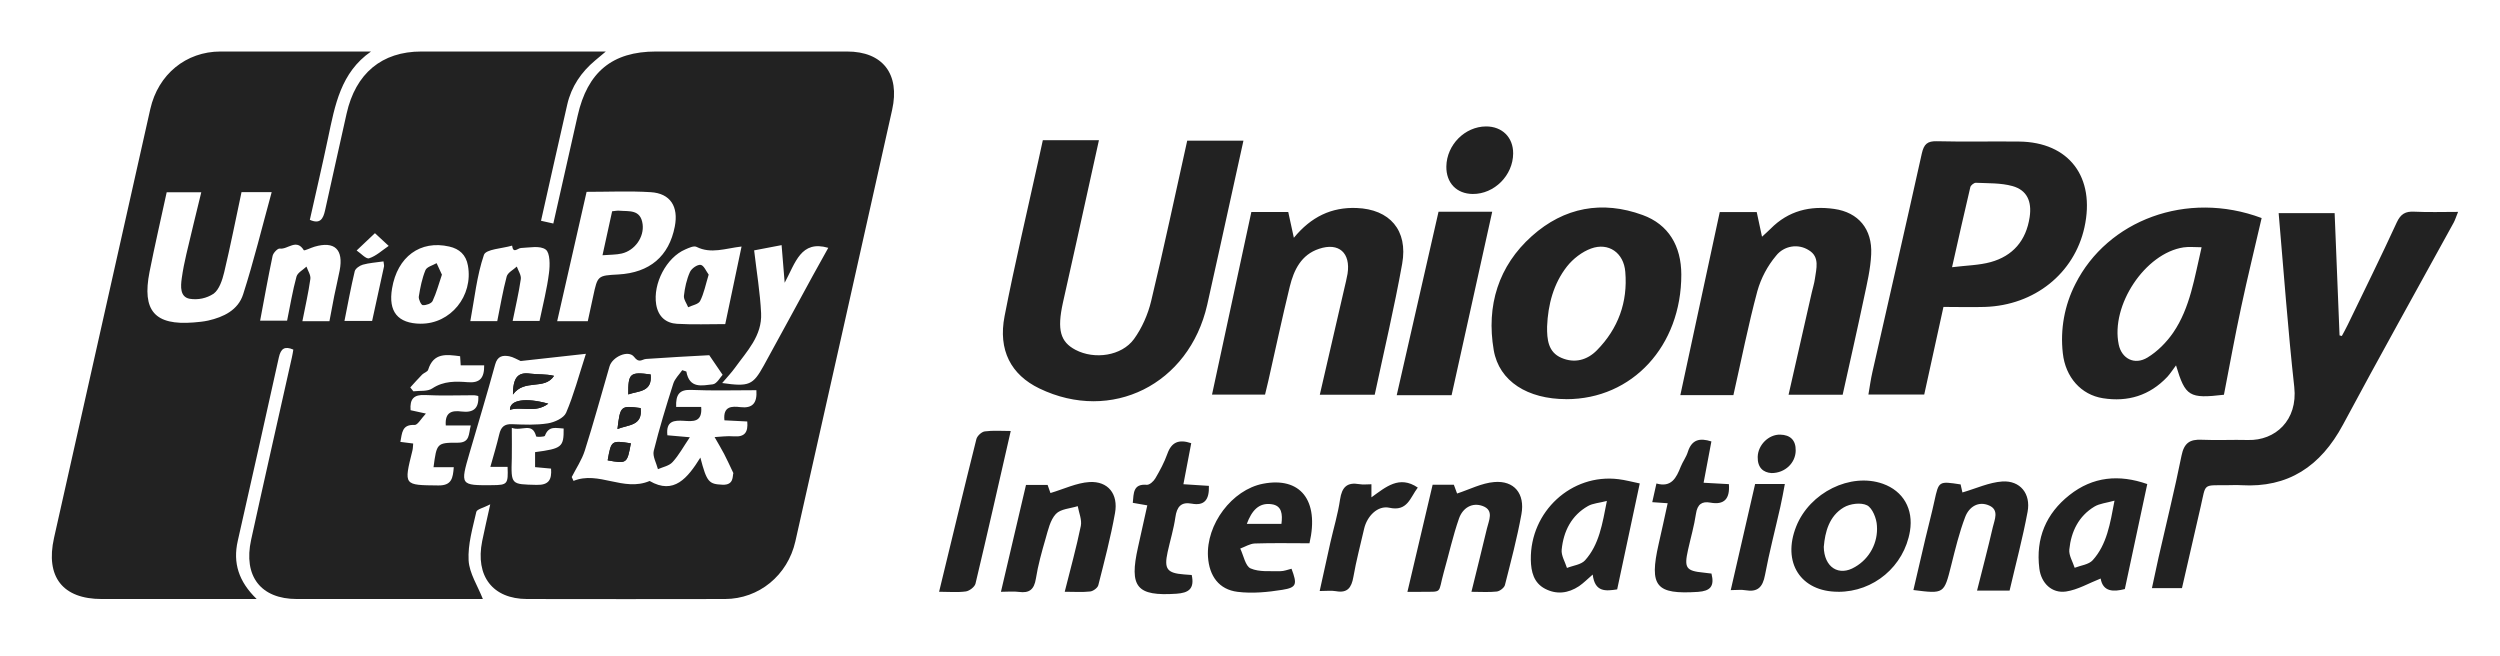
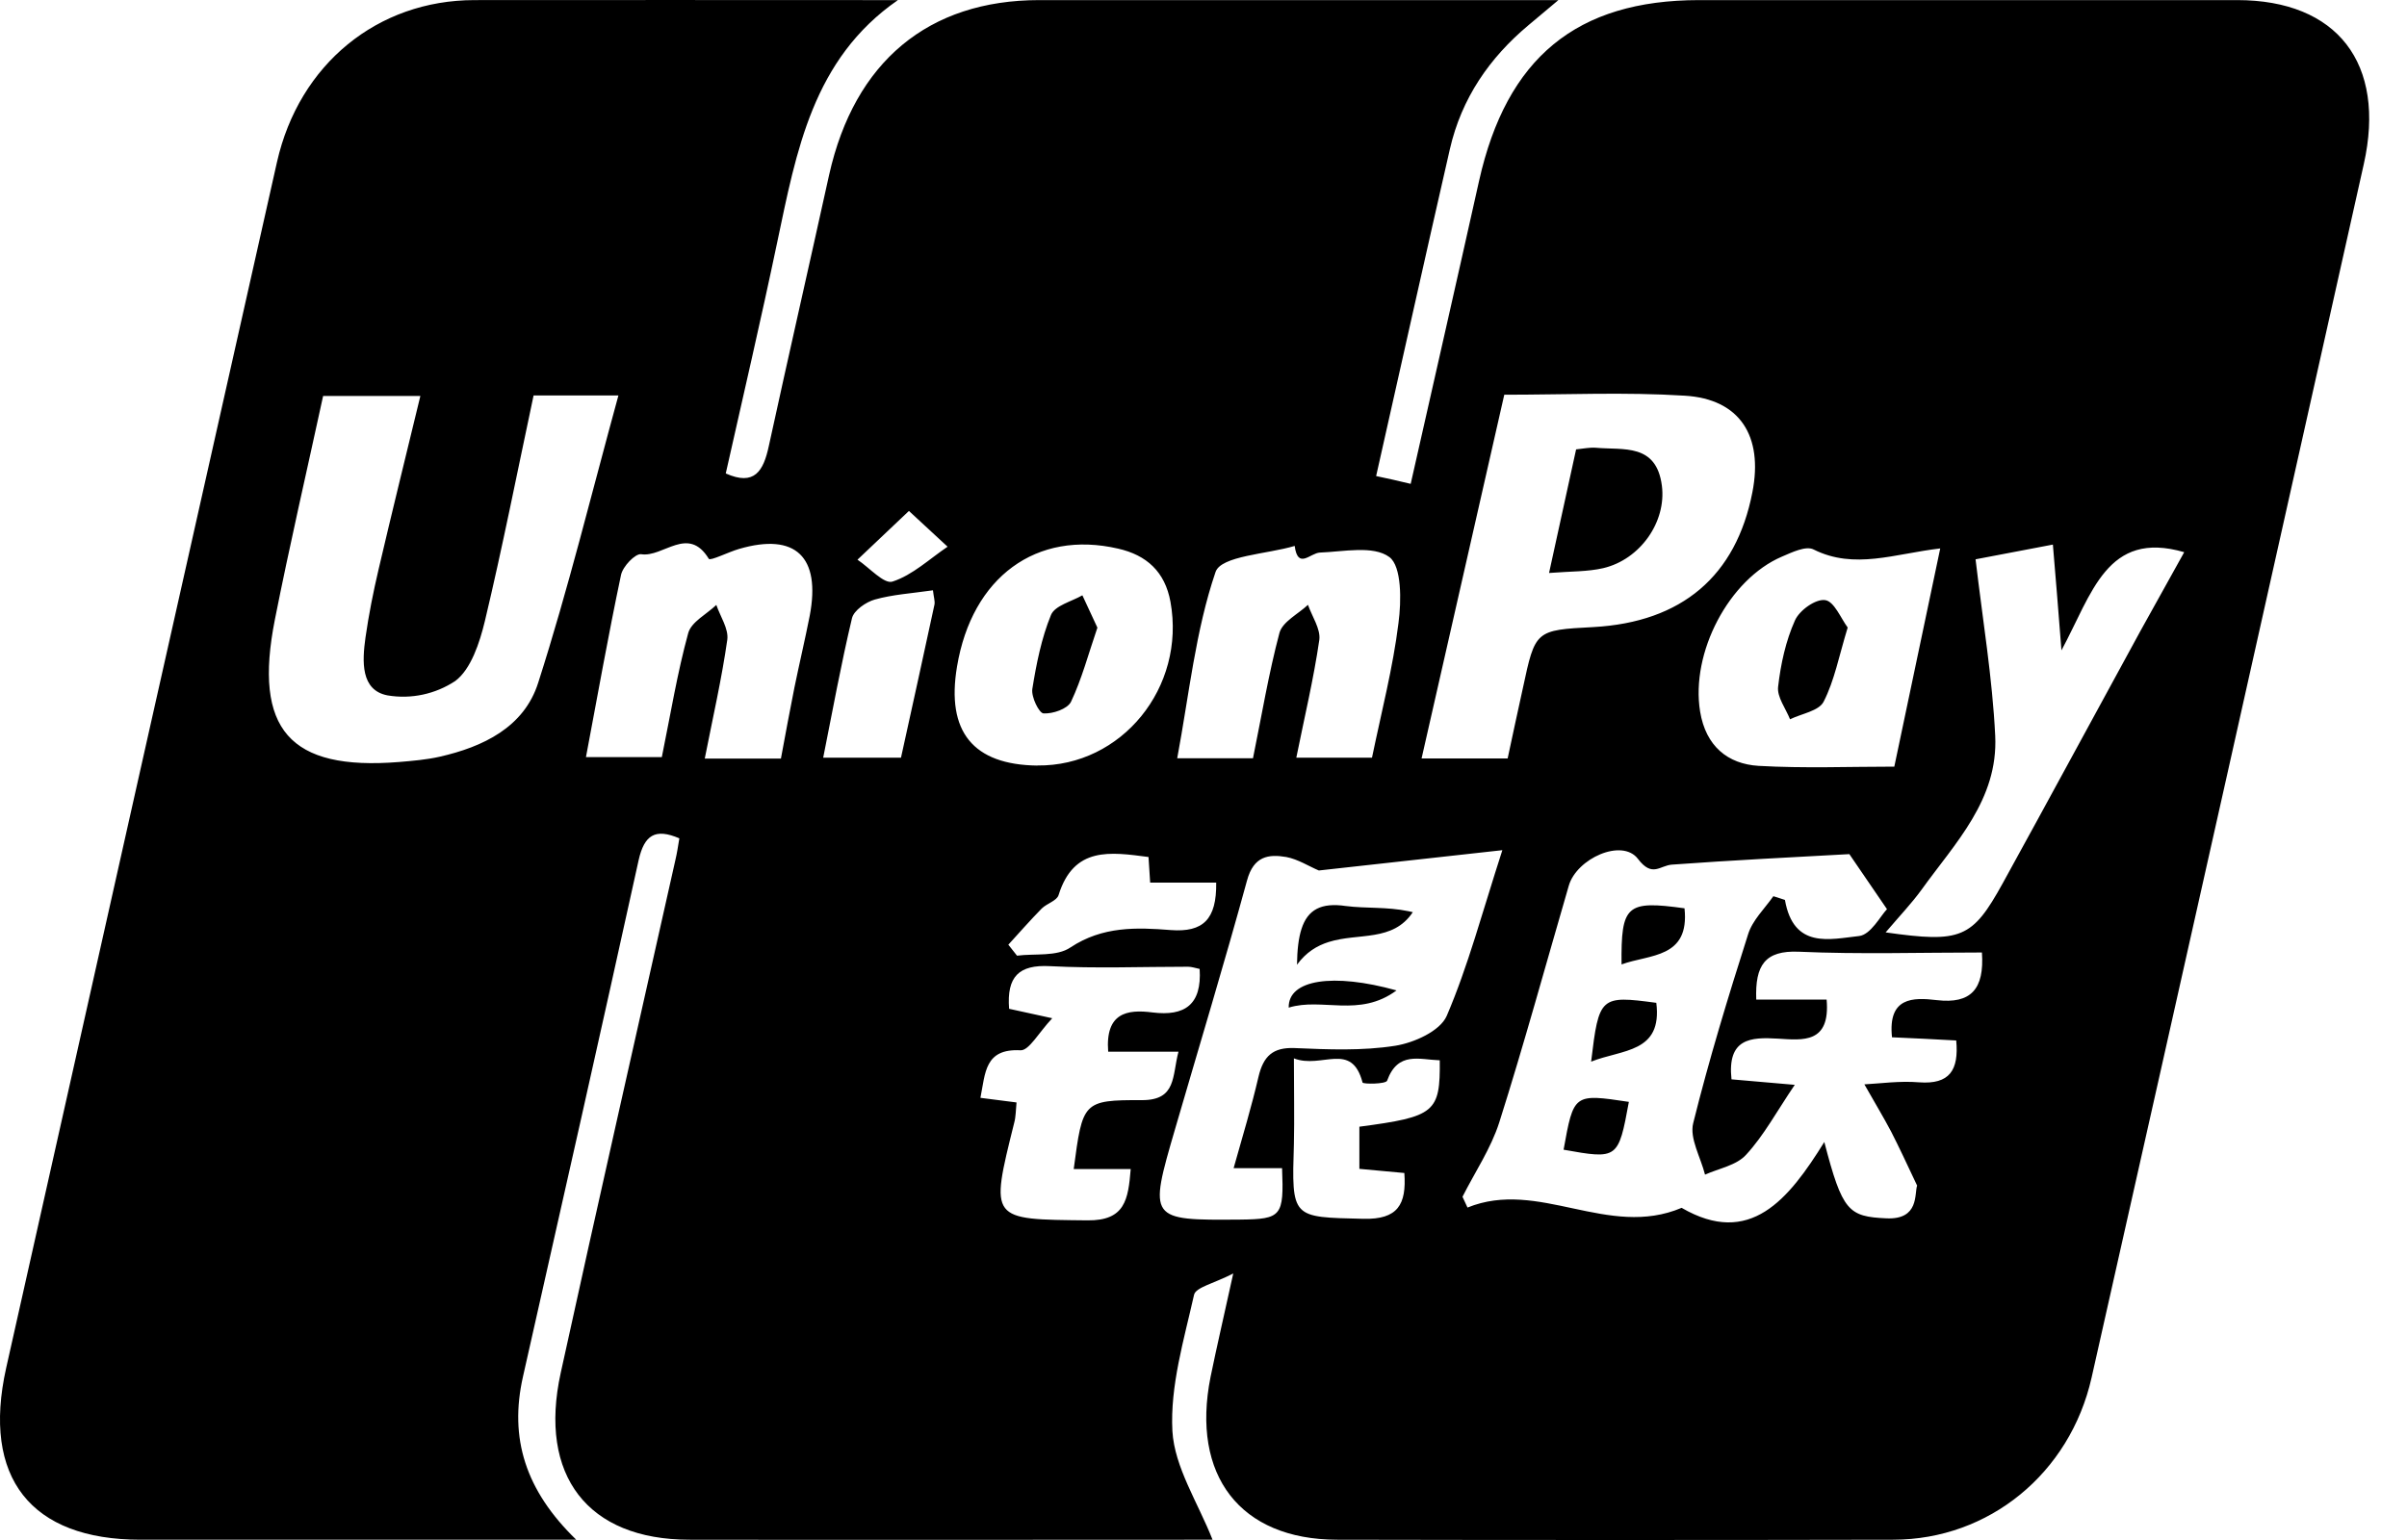
- <svg xmlns="http://www.w3.org/2000/svg" width="61" height="16">
-   <g fill="#222" fill-rule="evenodd">
-     <path d="M9.053 1.257c-.74.512-.88 1.313-1.047 2.103-.14.666-.295 1.33-.446 2.004.249.111.326-.02.373-.237.171-.786.351-1.57.524-2.355.219-.98.859-1.515 1.823-1.515h4.502l-.26.218c-.338.283-.58.634-.681 1.075-.215.937-.423 1.874-.64 2.837.096.02.186.04.3.067.2-.888.399-1.758.593-2.628.239-1.068.846-1.569 1.91-1.569h4.666c.867 0 1.294.548 1.098 1.424-.784 3.51-1.57 7.02-2.361 10.528-.188.832-.891 1.405-1.718 1.407-1.61.003-3.22.003-4.829 0-.838-.002-1.266-.558-1.095-1.412.053-.261.114-.521.197-.898-.166.086-.325.119-.34.184-.088.39-.209.793-.188 1.183.018.315.221.62.348.943h-.23c-1.437 0-2.873.002-4.31 0-.878-.001-1.31-.556-1.114-1.448.325-1.484.663-2.965.994-4.447.015-.062.024-.126.035-.191-.21-.09-.304-.028-.353.19-.329 1.495-.666 2.987-1.003 4.48-.121.535.021.988.462 1.416H2.482c-.951 0-1.376-.539-1.164-1.49C2.1 9.637 2.883 6.15 3.667 2.662c.192-.85.873-1.404 1.712-1.405 1.133-.002 2.267 0 3.401 0h.274zm7.593 7.775c.034.01.067.022.101.033.075.428.39.34.643.313.101-.011.186-.176.242-.233l-.326-.478c-.486.027-1.012.053-1.538.091-.106.007-.171.115-.296-.05-.138-.18-.531-.003-.6.233-.199.685-.387 1.374-.603 2.054-.072.227-.21.43-.319.645l.044.094c.617-.252 1.218.273 1.857.002.592.344.927-.071 1.238-.571.157.603.209.647.538.662.288.014.242-.216.267-.284-.097-.205-.159-.338-.226-.468-.064-.122-.135-.24-.232-.41.134-.007.306-.032.476-.018.262.019.345-.104.321-.363-.192-.01-.373-.02-.557-.028-.037-.348.18-.347.389-.322.293.034.413-.093.391-.413-.534 0-1.062.016-1.589-.007-.294-.013-.38.117-.369.415h.611c.033.384-.207.352-.423.339-.235-.014-.441-.003-.402.353l.548.048c-.156.23-.267.438-.421.605-.083.094-.236.12-.357.174-.038-.149-.135-.315-.103-.446.137-.551.303-1.096.476-1.638.038-.123.144-.223.22-.332zM5.893 4.688c-.143.67-.27 1.317-.423 1.957-.045.187-.12.418-.256.52a.822.822 0 0 1-.587.125c-.236-.044-.221-.297-.192-.502.028-.199.067-.396.113-.591.116-.498.239-.993.363-1.505h-.844c-.142.655-.29 1.296-.418 1.94-.189.954.128 1.312 1.076 1.236.119-.01.238-.02.354-.046.374-.085.731-.254.854-.642.26-.81.462-1.64.696-2.492h-.736zm8.42-.007l-.718 3.156h.747c.046-.218.089-.414.132-.61.108-.503.108-.503.613-.53.766-.043 1.237-.443 1.378-1.17.095-.486-.108-.809-.587-.838-.514-.032-1.033-.008-1.565-.008zm-2.348 6.71c.08-.284.156-.536.216-.791.042-.181.125-.258.313-.25.291.012.587.025.873-.02.162-.026.389-.127.446-.259.186-.432.307-.894.483-1.438l-1.592.176c-.084-.035-.18-.098-.282-.117-.154-.026-.283-.009-.341.204-.197.721-.414 1.435-.623 2.153-.231.793-.23.796.564.789.359-.004.38-.028.363-.446h-.42zm5.655-2.045c.657.094.752.052 1.016-.426.401-.728.796-1.46 1.194-2.189l.38-.684c-.671-.195-.799.362-1.064.852-.029-.362-.05-.626-.075-.918l-.67.128c.062.534.146 1.031.17 1.532.027.554-.348.93-.64 1.336-.084.116-.183.22-.31.369zm.474-3.331c-.396.046-.744.186-1.098.009-.067-.034-.187.024-.275.062-.46.196-.793.834-.71 1.344.05.3.24.455.508.471.393.023.788.007 1.177.007l.398-1.893zM8.038 7.838c.042-.224.078-.42.117-.616.043-.208.092-.415.133-.623.098-.512-.123-.723-.612-.58-.093.027-.25.106-.263.086-.18-.295-.395-.01-.587-.04-.051-.007-.16.106-.175.18-.11.522-.204 1.049-.304 1.58h.658c.077-.377.135-.731.229-1.075.027-.098.16-.164.244-.245.034.1.108.207.095.301-.048.34-.125.675-.195 1.032h.66zm4.095-.003c.076-.373.136-.736.23-1.088.027-.098.162-.163.247-.243.036.102.11.209.098.303-.049.34-.129.674-.199 1.023h.656c.084-.402.182-.782.23-1.167.026-.193.028-.493-.079-.573-.139-.104-.397-.047-.603-.039-.085.004-.19.15-.218-.058-.24.072-.639.085-.687.226-.174.51-.229 1.062-.332 1.616h.657zm-1.87.063c.73.008 1.289-.677 1.154-1.42-.047-.262-.208-.406-.454-.462-.707-.163-1.268.247-1.397 1.023-.095.566.139.853.697.86zm.315 3.502c.078-.583.078-.6.593-.598.3 0 .26-.208.316-.42h-.61c-.026-.337.163-.37.385-.341.278.034.428-.066.408-.378-.037-.008-.07-.019-.101-.019-.399 0-.799.016-1.197-.005-.27-.014-.376.09-.354.37l.374.082c-.118.125-.202.283-.277.278-.31-.016-.303.197-.346.413l.313.04c-.007.069-.006.124-.02.176-.212.853-.212.838.635.847.326.003.354-.179.375-.445h-.494zm1.91-.96c0 .293.005.517 0 .739-.02.652-.021.637.604.652.296.007.374-.122.354-.397l-.39-.036v-.366c.657-.087.701-.124.697-.576-.175-.005-.363-.081-.457.177-.011.03-.208.031-.213.016-.095-.363-.354-.115-.595-.21zM9.357 6.378c-.185.027-.35.037-.504.08-.077.022-.182.094-.198.162-.095.397-.168.8-.25 1.21h.675c.101-.457.196-.892.29-1.329.005-.03-.006-.063-.013-.123zm2.457 2.536h-.573l-.014-.222c-.332-.043-.648-.093-.78.33-.015.05-.101.073-.146.117-.1.101-.194.209-.29.314l.075.095c.156-.02.345.01.464-.072.279-.184.574-.173.87-.15.28.021.398-.092.394-.412zM9.148 5.69c-.172.163-.308.293-.446.422.105.07.232.216.305.19.173-.056.32-.196.477-.302-.091-.085-.182-.17-.335-.31zm16.297-2.269h1.369l-.552 2.5c-.109.49-.22.981-.328 1.47-.144.657-.063.951.31 1.146.46.241 1.122.151 1.425-.264.194-.268.341-.6.419-.927.311-1.291.585-2.592.88-3.914h1.372l-.277 1.258c-.203.916-.4 1.832-.607 2.746-.442 1.947-2.338 2.89-4.096 2.042-.69-.333-1.011-.932-.848-1.766.247-1.272.547-2.532.825-3.797l.108-.494zm27.794 10.93h-.732c.056-.262.107-.507.162-.75.188-.827.393-1.652.56-2.483.063-.312.205-.401.489-.388.377.017.755-.004 1.134.006.663.018 1.218-.48 1.128-1.294-.155-1.4-.256-2.805-.381-4.242h1.366l.12 2.984.056.014c.049-.092.1-.182.145-.276.401-.83.81-1.657 1.195-2.495.096-.207.212-.273.424-.262.343.017.687.005 1.072.005-.05.123-.071.195-.106.26-.902 1.643-1.817 3.28-2.702 4.932-.548 1.022-1.343 1.544-2.48 1.477-.118-.007-.238-.001-.356 0-.591.003-.505-.047-.633.508l-.46 2.004zM47.42 7.49c-.16.725-.311 1.423-.469 2.137h-1.362c.033-.193.058-.376.099-.555.401-1.775.81-3.548 1.204-5.326.052-.232.138-.305.365-.3.67.017 1.34 0 2.01.008 1.218.013 1.864.868 1.593 2.096-.248 1.122-1.219 1.9-2.428 1.939-.323.01-.646 0-1.012 0zm.21-.97c.355-.044.659-.047.943-.125.535-.148.865-.518.951-1.1.056-.382-.065-.656-.42-.755-.285-.079-.595-.066-.892-.08-.045-.003-.124.06-.136.106-.148.626-.288 1.253-.446 1.954z" />
-     <path d="M55.184 5.32c-.171.74-.346 1.454-.5 2.175-.152.707-.281 1.42-.42 2.137-.845.098-.942.045-1.169-.717-.084.11-.14.202-.212.28-.434.459-.966.617-1.57.522-.534-.083-.916-.512-.98-1.097a2.97 2.97 0 0 1 .306-1.69c.78-1.55 2.714-2.295 4.544-1.61zm-1.465.713c-.168 0-.308-.017-.44.003-.938.142-1.783 1.415-1.582 2.372.071.34.383.51.703.315.242-.147.463-.37.627-.608.415-.608.517-1.338.692-2.082zm-15.5 3.706c-.94 0-1.64-.431-1.772-1.195-.186-1.088.117-2.057.932-2.785.788-.704 1.717-.872 2.7-.513.632.229.944.755.945 1.454.002 1.741-1.195 3.04-2.805 3.04zm-.47-1.771c-.004.315.025.625.35.764.32.138.628.057.867-.187.514-.523.755-1.17.691-1.913-.038-.467-.411-.723-.835-.568-.22.08-.44.25-.589.439-.327.418-.462.927-.484 1.465zm4.546 1.674H41l.962-4.468h.902l.129.602c.087-.08.15-.135.208-.193.436-.443.97-.569 1.554-.485.589.083.932.491.902 1.107-.016.354-.1.706-.174 1.054-.166.787-.344 1.57-.522 2.372h-1.32l.567-2.498c.025-.11.06-.217.075-.326.035-.253.124-.537-.145-.7a.603.603 0 0 0-.802.133 2.333 2.333 0 0 0-.456.861c-.223.83-.389 1.674-.585 2.54zm-12.722-.013l.96-4.457h.9l.137.63c.421-.513.918-.75 1.53-.727.806.03 1.26.54 1.113 1.361-.191 1.066-.441 2.12-.67 3.196h-1.34l.598-2.591c.027-.12.059-.24.079-.36.08-.512-.213-.772-.695-.61-.432.143-.614.51-.715.924-.185.758-.347 1.524-.52 2.286-.024.108-.052.216-.083.348h-1.293zm6.837-4.462l-.991 4.476H34.08l1.02-4.476h1.31zm8.44 9.272c-.914 0-1.373-.715-1.022-1.595.331-.83 1.326-1.319 2.114-1.04.497.177.75.617.661 1.156a1.77 1.77 0 0 1-1.753 1.48zm-.35-1.101c.007.51.372.733.763.496a1.07 1.07 0 0 0 .534-1.006c-.008-.177-.11-.431-.24-.498-.15-.075-.414-.041-.57.051-.356.211-.456.6-.486.957zm7.893-1.526l-.547 2.561c-.273.07-.534.073-.59-.257-.284.111-.556.274-.845.317-.343.05-.606-.2-.651-.56-.093-.74.166-1.344.733-1.792.576-.456 1.215-.51 1.9-.27zm-.799.404c-.199.056-.363.069-.49.145-.383.23-.569.608-.613 1.048-.014.143.084.297.131.445.15-.059.343-.077.441-.186.343-.381.424-.882.531-1.452zm-3.755-.396l.044.196c.334-.097.65-.246.974-.268.436-.027.699.299.616.741-.12.645-.29 1.28-.439 1.921h-.794c.133-.53.267-1.035.384-1.544.042-.183.162-.422-.089-.532-.264-.116-.49.035-.583.277-.146.382-.243.786-.343 1.185-.175.695-.17.696-.922.601.098-.423.195-.843.294-1.262.072-.304.153-.606.219-.912.107-.484.102-.486.639-.403zm-21.86 2.62c.143-.57.286-1.085.393-1.608.03-.148-.046-.32-.075-.482-.183.059-.417.066-.534.191-.138.147-.19.392-.251.603-.093.32-.184.645-.236.973-.043.27-.162.359-.411.326-.135-.019-.275-.003-.442-.003l.611-2.607h.528l.069.197c.329-.098.636-.248.95-.268.455-.027.71.291.625.758-.106.593-.259 1.175-.407 1.758-.017.067-.124.145-.197.154-.191.022-.385.007-.623.007zm13.48-.059c-.272.04-.544.079-.597-.362-.128.11-.223.208-.334.284-.263.174-.548.21-.83.062-.274-.144-.341-.413-.346-.708-.018-1.175.992-2.107 2.138-1.965.168.02.334.066.52.104l-.551 2.585zm-.251-2.158c-.188.05-.342.056-.462.125-.4.227-.596.61-.641 1.063-.015.143.082.297.129.447.15-.06.343-.078.441-.186.344-.382.422-.883.533-1.449zm-4.867 2.218l.615-2.613h.518l.079.214c.305-.1.6-.255.905-.28.487-.043.756.283.665.784-.105.583-.258 1.156-.403 1.73-.018.067-.124.147-.195.157-.191.022-.386.007-.622.007.132-.537.258-1.04.378-1.544.046-.196.178-.443-.1-.548-.261-.098-.49.046-.58.299-.15.428-.248.877-.373 1.317-.151.541-.005.468-.583.477h-.305zm-2.39-1.185c-.451 0-.893-.01-1.334.005-.119.005-.237.08-.355.124.081.168.125.428.252.484.213.093.479.062.724.068.091.001.185-.038.275-.06.143.38.127.459-.226.515-.357.057-.731.093-1.089.049-.454-.055-.692-.385-.723-.853-.05-.792.586-1.639 1.343-1.785.906-.175 1.378.398 1.133 1.453zm-1.529-.473h.845c.03-.236.012-.445-.239-.48-.314-.045-.486.158-.606.48zm10.27-.504l-.377-.026.102-.456c.365.105.486-.138.593-.41.049-.123.134-.233.173-.36.096-.305.293-.346.575-.256l-.19 1.008.617.034c.028.36-.114.513-.453.451-.201-.037-.315.037-.35.269-.044.298-.129.589-.194.883-.099.443-.049.514.38.556.064.007.127.014.192.023.079.314-.031.426-.33.447-1.024.066-1.194-.131-.959-1.168.074-.321.144-.646.22-.995zm-11.195-.423c.012.342-.113.49-.419.433-.256-.048-.363.072-.399.333-.041.286-.127.565-.189.848-.09.413-.015.514.4.546l.188.014c.075.344-.084.437-.373.457-.97.064-1.157-.158-.937-1.137.075-.333.148-.668.226-1.019l-.354-.062c.023-.236.006-.468.341-.44.067.006.167-.084.209-.157.112-.19.218-.388.293-.597.102-.29.282-.362.583-.261l-.191 1.001.622.04zm-6.583 2.583c.31-1.28.604-2.504.91-3.726.02-.078.128-.177.205-.187.2-.027.404-.01.633-.01-.29 1.269-.568 2.5-.86 3.725-.02.08-.147.177-.235.19-.2.028-.406.008-.653.008zm10.549-2.623v.319c.353-.254.68-.544 1.131-.238-.187.244-.25.59-.693.492-.288-.062-.546.208-.616.511-.089.392-.194.78-.262 1.175-.047.27-.149.4-.425.35-.114-.02-.234-.004-.398-.004.092-.417.175-.802.262-1.188.079-.349.184-.692.235-1.044.046-.309.176-.427.469-.376.093.017.19.003.297.003zm3.458-8.073c-.002.536-.46.994-.986.99-.396-.004-.651-.272-.644-.674.01-.527.452-.97.966-.974.395-.002.666.266.664.658zm5.904 8.067h.725c-.037.196-.069.377-.109.554-.125.556-.27 1.106-.375 1.666-.056.303-.184.422-.476.372-.103-.019-.21-.003-.36-.003l.595-2.59zm.4-.267c-.199-.013-.343-.13-.337-.394.006-.291.266-.551.55-.544.24.006.383.13.377.394-.006.297-.258.544-.59.544zm-28.159-1.075c.27-.108.62-.075.565-.511-.486-.065-.497-.056-.565.511zm.81-1.331c-.504-.07-.551-.028-.546.487.243-.089.592-.05.546-.487zm-.483 1.68c-.478-.072-.478-.072-.566.415.47.084.475.081.566-.415zm-2.878-1.19c.287-.395.763-.095 1.003-.456-.202-.05-.395-.03-.581-.054-.311-.045-.419.108-.421.51zm.863.223c-.55-.154-.941-.095-.935.149.289-.09.611.09.935-.149z" />
-     <path d="M15.066 10.468c.068-.567.079-.575.565-.511.055.436-.295.403-.565.511zm.81-1.331c.046.437-.303.398-.546.487-.005-.514.042-.556.546-.487zm-.483 1.68c-.091.496-.096.5-.566.415.088-.487.088-.487.566-.415zm-.692-4.589l.235-1.073c.066-.006.119-.018.171-.014.238.022.525-.042.573.33.04.313-.188.64-.51.715-.133.031-.273.027-.469.042zm-2.186 3.4c.003-.402.111-.555.422-.511.187.025.379.005.582.054-.24.361-.717.061-1.004.456zm.863.222c-.323.239-.646.059-.935.149-.006-.244.385-.303.935-.149zm3.914-3.15c-.076.249-.116.462-.209.644-.041.081-.191.104-.292.153-.037-.094-.113-.193-.103-.281.022-.197.066-.398.146-.577.039-.088.18-.188.262-.176.078.01.137.16.196.238zm-6.509.002c-.078.23-.135.445-.228.643-.031.063-.159.106-.239.101-.039-.002-.107-.143-.097-.211.035-.219.079-.441.162-.643.034-.082.178-.116.272-.171l.13.281z" />
+ <svg xmlns="http://www.w3.org/2000/svg" viewBox="0 0 25 16" version="1.1">
+   <g stroke="none" stroke-width="1" fill="none" fill-rule="evenodd">
+     <path d="M13.8,9.787 C13.68,9.825 13.567,9.892 13.471,10.023 L13.473,10.023 C13.473,10.023 13.473,10.022 13.473,10.022 C13.472,10.022 13.472,10.023 13.471,10.023 L13.471,10.025 C13.473,9.87 13.487,9.746 13.518,9.651 C13.583,9.449 13.724,9.376 13.977,9.413 C14.186,9.44 14.403,9.42 14.629,9.467 C14.644,9.47 14.659,9.474 14.674,9.477 C14.466,9.789 14.111,9.689 13.8,9.787 Z M9.326,0.001 C8.44,0.614 8.272,1.573 8.072,2.519 C7.905,3.317 7.719,4.112 7.538,4.919 C7.836,5.052 7.929,4.895 7.985,4.635 C8.19,3.694 8.405,2.755 8.612,1.815 C8.875,0.642 9.641,0.001 10.795,0.001 L16.186,0.001 L15.875,0.262 C15.47,0.601 15.18,1.021 15.059,1.549 C14.802,2.671 14.553,3.793 14.293,4.946 C14.408,4.97 14.516,4.994 14.652,5.027 C14.892,3.963 15.13,2.922 15.362,1.88 C15.648,0.601 16.375,0.001 17.649,0.001 L23.236,0.001 C24.274,0.001 24.786,0.657 24.551,1.706 C23.612,5.909 22.671,10.112 21.724,14.313 C21.499,15.309 20.657,15.995 19.667,15.997 C17.739,16.001 15.811,16.001 13.885,15.997 C12.881,15.995 12.369,15.329 12.573,14.307 C12.637,13.994 12.71,13.683 12.809,13.231 C12.61,13.334 12.42,13.374 12.402,13.452 C12.297,13.919 12.152,14.401 12.177,14.868 C12.199,15.245 12.442,15.611 12.594,15.997 L12.318,15.997 C10.598,15.997 8.878,16 7.157,15.997 C6.106,15.996 5.589,15.332 5.824,14.263 C6.213,12.486 6.617,10.713 7.014,8.939 C7.032,8.864 7.043,8.788 7.056,8.71 C6.804,8.602 6.692,8.676 6.633,8.937 C6.239,10.727 5.836,12.514 5.432,14.302 C5.287,14.942 5.457,15.485 5.985,15.997 L1.458,15.997 C0.319,15.997 -0.19,15.352 0.064,14.213 C1,10.035 1.938,5.86 2.877,1.683 C3.107,0.666 3.922,0.002 4.927,0.001 C6.283,-0.001 7.641,0.001 8.999,0.001 L9.327,0.001 L9.326,0.001 Z M18.418,9.311 C18.459,9.323 18.498,9.337 18.539,9.35 C18.629,9.863 19.006,9.758 19.309,9.725 C19.43,9.712 19.532,9.515 19.599,9.446 L19.208,8.874 C18.626,8.906 17.996,8.937 17.367,8.983 C17.24,8.991 17.162,9.121 17.012,8.923 C16.847,8.707 16.376,8.919 16.294,9.202 C16.055,10.022 15.83,10.847 15.572,11.661 C15.485,11.933 15.32,12.176 15.19,12.434 L15.242,12.546 C15.981,12.245 16.701,12.873 17.466,12.549 C18.175,12.961 18.576,12.464 18.948,11.865 C19.136,12.587 19.199,12.64 19.593,12.658 C19.937,12.674 19.882,12.399 19.912,12.318 C19.796,12.072 19.722,11.913 19.642,11.757 C19.565,11.611 19.48,11.47 19.364,11.266 C19.524,11.258 19.73,11.228 19.934,11.245 C20.248,11.268 20.347,11.12 20.318,10.81 C20.088,10.798 19.872,10.786 19.651,10.777 C19.607,10.36 19.867,10.361 20.117,10.391 C20.468,10.432 20.612,10.28 20.585,9.896 C19.946,9.896 19.314,9.916 18.683,9.888 C18.331,9.873 18.228,10.028 18.241,10.385 L18.972,10.385 C19.012,10.845 18.724,10.807 18.466,10.791 C18.184,10.774 17.938,10.787 17.984,11.214 L18.641,11.271 C18.454,11.547 18.321,11.796 18.137,11.996 C18.037,12.108 17.854,12.139 17.709,12.204 C17.664,12.025 17.547,11.827 17.586,11.67 C17.75,11.01 17.949,10.357 18.156,9.708 C18.201,9.561 18.328,9.441 18.419,9.311 L18.418,9.311 Z M5.542,4.109 C5.371,4.912 5.219,5.686 5.036,6.453 C4.982,6.677 4.892,6.953 4.729,7.075 C4.522,7.212 4.271,7.266 4.026,7.225 C3.744,7.172 3.762,6.869 3.796,6.624 C3.83,6.386 3.877,6.15 3.932,5.916 C4.071,5.32 4.218,4.727 4.366,4.114 L3.356,4.114 C3.186,4.898 3.008,5.666 2.855,6.437 C2.629,7.579 3.008,8.008 4.144,7.917 C4.286,7.905 4.429,7.893 4.567,7.862 C5.015,7.76 5.443,7.558 5.59,7.093 C5.901,6.123 6.143,5.13 6.423,4.109 L5.542,4.109 Z M15.624,4.101 L14.765,7.88 L15.659,7.88 C15.714,7.619 15.766,7.384 15.817,7.15 C15.946,6.547 15.946,6.547 16.551,6.515 C17.468,6.464 18.032,5.985 18.201,5.114 C18.315,4.532 18.072,4.145 17.498,4.111 C16.883,4.072 16.261,4.101 15.624,4.101 Z M12.813,12.136 C12.909,11.796 13,11.494 13.071,11.188 C13.122,10.972 13.221,10.88 13.446,10.889 C13.795,10.904 14.149,10.919 14.492,10.865 C14.686,10.834 14.957,10.713 15.026,10.555 C15.248,10.038 15.393,9.485 15.604,8.833 L13.698,9.044 C13.597,9.002 13.482,8.927 13.36,8.904 C13.176,8.873 13.021,8.893 12.952,9.148 C12.716,10.011 12.456,10.866 12.206,11.726 C11.929,12.676 11.93,12.679 12.881,12.671 C13.311,12.666 13.336,12.637 13.316,12.137 L12.813,12.137 L12.813,12.136 Z M19.584,9.687 C20.371,9.799 20.485,9.749 20.801,9.177 C21.281,8.305 21.754,7.429 22.231,6.556 L22.686,5.737 C21.882,5.503 21.729,6.17 21.411,6.757 C21.377,6.323 21.352,6.007 21.322,5.658 L20.519,5.811 C20.594,6.45 20.694,7.045 20.723,7.645 C20.755,8.309 20.306,8.759 19.957,9.245 C19.856,9.384 19.737,9.509 19.585,9.687 L19.584,9.687 Z M20.152,5.698 C19.678,5.753 19.261,5.921 18.837,5.709 C18.757,5.668 18.613,5.738 18.508,5.783 C17.957,6.018 17.558,6.782 17.658,7.393 C17.717,7.752 17.945,7.938 18.266,7.957 C18.736,7.984 19.209,7.965 19.675,7.965 L20.152,5.698 Z M8.111,7.881 C8.161,7.613 8.204,7.378 8.251,7.144 C8.302,6.895 8.361,6.647 8.41,6.398 C8.527,5.785 8.263,5.532 7.677,5.703 C7.566,5.735 7.378,5.83 7.362,5.806 C7.147,5.453 6.889,5.794 6.659,5.758 C6.598,5.75 6.468,5.885 6.45,5.974 C6.318,6.599 6.206,7.23 6.086,7.866 L6.874,7.866 C6.966,7.414 7.035,6.99 7.148,6.578 C7.18,6.461 7.339,6.382 7.44,6.285 C7.481,6.405 7.569,6.533 7.554,6.646 C7.496,7.053 7.404,7.454 7.32,7.881 L8.111,7.881 Z M13.014,7.878 C13.105,7.431 13.177,6.996 13.289,6.575 C13.322,6.458 13.483,6.38 13.585,6.284 C13.628,6.406 13.717,6.534 13.703,6.647 C13.644,7.054 13.548,7.454 13.464,7.872 L14.25,7.872 C14.35,7.39 14.468,6.935 14.525,6.474 C14.556,6.243 14.559,5.884 14.431,5.788 C14.264,5.664 13.955,5.732 13.709,5.741 C13.607,5.746 13.481,5.921 13.447,5.672 C13.16,5.758 12.682,5.774 12.625,5.943 C12.417,6.553 12.351,7.214 12.227,7.878 L13.014,7.878 Z M10.775,7.953 C11.649,7.963 12.318,7.142 12.157,6.253 C12.1,5.939 11.908,5.767 11.613,5.7 C10.766,5.504 10.095,5.995 9.94,6.925 C9.826,7.602 10.107,7.946 10.775,7.954 L10.775,7.953 Z M11.152,12.146 C11.245,11.448 11.245,11.428 11.862,11.43 C12.221,11.43 12.173,11.181 12.24,10.927 L11.51,10.927 C11.479,10.524 11.705,10.484 11.971,10.519 C12.304,10.56 12.484,10.44 12.46,10.067 C12.415,10.057 12.376,10.044 12.339,10.044 C11.861,10.044 11.382,10.063 10.905,10.038 C10.582,10.021 10.455,10.146 10.481,10.481 L10.929,10.579 C10.788,10.729 10.687,10.918 10.598,10.912 C10.226,10.893 10.235,11.148 10.183,11.406 L10.558,11.454 C10.55,11.537 10.551,11.603 10.534,11.665 C10.28,12.686 10.28,12.668 11.295,12.679 C11.685,12.683 11.718,12.465 11.744,12.146 L11.152,12.146 Z M13.439,10.997 C13.439,11.348 13.445,11.616 13.439,11.882 C13.415,12.663 13.414,12.645 14.162,12.663 C14.517,12.671 14.61,12.516 14.586,12.187 L14.119,12.144 L14.119,11.706 C14.906,11.602 14.959,11.557 14.954,11.016 C14.744,11.01 14.519,10.919 14.407,11.228 C14.393,11.264 14.158,11.265 14.152,11.247 C14.038,10.813 13.728,11.109 13.439,10.996 L13.439,10.997 Z M9.69,6.133 C9.468,6.165 9.271,6.177 9.086,6.229 C8.994,6.255 8.869,6.341 8.849,6.423 C8.736,6.898 8.648,7.381 8.55,7.872 L9.358,7.872 C9.479,7.324 9.593,6.804 9.706,6.28 C9.712,6.244 9.698,6.205 9.69,6.133 Z M12.632,9.17 L11.946,9.17 L11.929,8.904 C11.532,8.852 11.153,8.792 10.995,9.299 C10.977,9.359 10.874,9.386 10.82,9.439 C10.701,9.56 10.588,9.689 10.473,9.815 L10.563,9.929 C10.75,9.905 10.976,9.941 11.119,9.843 C11.453,9.622 11.806,9.635 12.16,9.663 C12.496,9.688 12.637,9.553 12.632,9.17 Z M9.44,5.309 C9.234,5.504 9.071,5.66 8.906,5.815 C9.031,5.898 9.183,6.073 9.271,6.042 C9.478,5.975 9.654,5.807 9.842,5.68 C9.733,5.579 9.624,5.477 9.441,5.309 L9.44,5.309 Z M16.526,11.03 C16.849,10.901 17.268,10.941 17.203,10.419 C16.621,10.341 16.607,10.352 16.526,11.03 Z M17.496,9.437 C16.892,9.353 16.836,9.403 16.842,10.02 C17.133,9.913 17.551,9.96 17.496,9.437 Z M16.918,11.448 C16.345,11.362 16.345,11.362 16.24,11.945 C16.803,12.046 16.809,12.042 16.918,11.448 Z M14.505,10.29 C13.846,10.106 13.378,10.177 13.385,10.469 C13.731,10.361 14.117,10.577 14.505,10.29 Z M16.089,5.953 L16.37,4.669 C16.449,4.661 16.513,4.647 16.575,4.652 C16.86,4.678 17.204,4.602 17.261,5.047 C17.309,5.422 17.036,5.813 16.651,5.903 C16.491,5.94 16.324,5.935 16.089,5.953 Z M19.191,6.519 C19.1,6.817 19.053,7.072 18.941,7.29 C18.892,7.387 18.713,7.414 18.592,7.473 C18.547,7.36 18.456,7.242 18.468,7.136 C18.495,6.901 18.547,6.66 18.643,6.446 C18.69,6.34 18.859,6.22 18.957,6.235 C19.05,6.247 19.121,6.426 19.191,6.52 L19.191,6.519 Z M11.398,6.521 C11.304,6.796 11.236,7.054 11.124,7.291 C11.087,7.366 10.934,7.418 10.838,7.412 C10.792,7.409 10.71,7.241 10.722,7.159 C10.764,6.897 10.817,6.631 10.916,6.389 C10.957,6.291 11.129,6.25 11.242,6.185 L11.398,6.521 Z" fill="#000000" />
  </g>
</svg>
